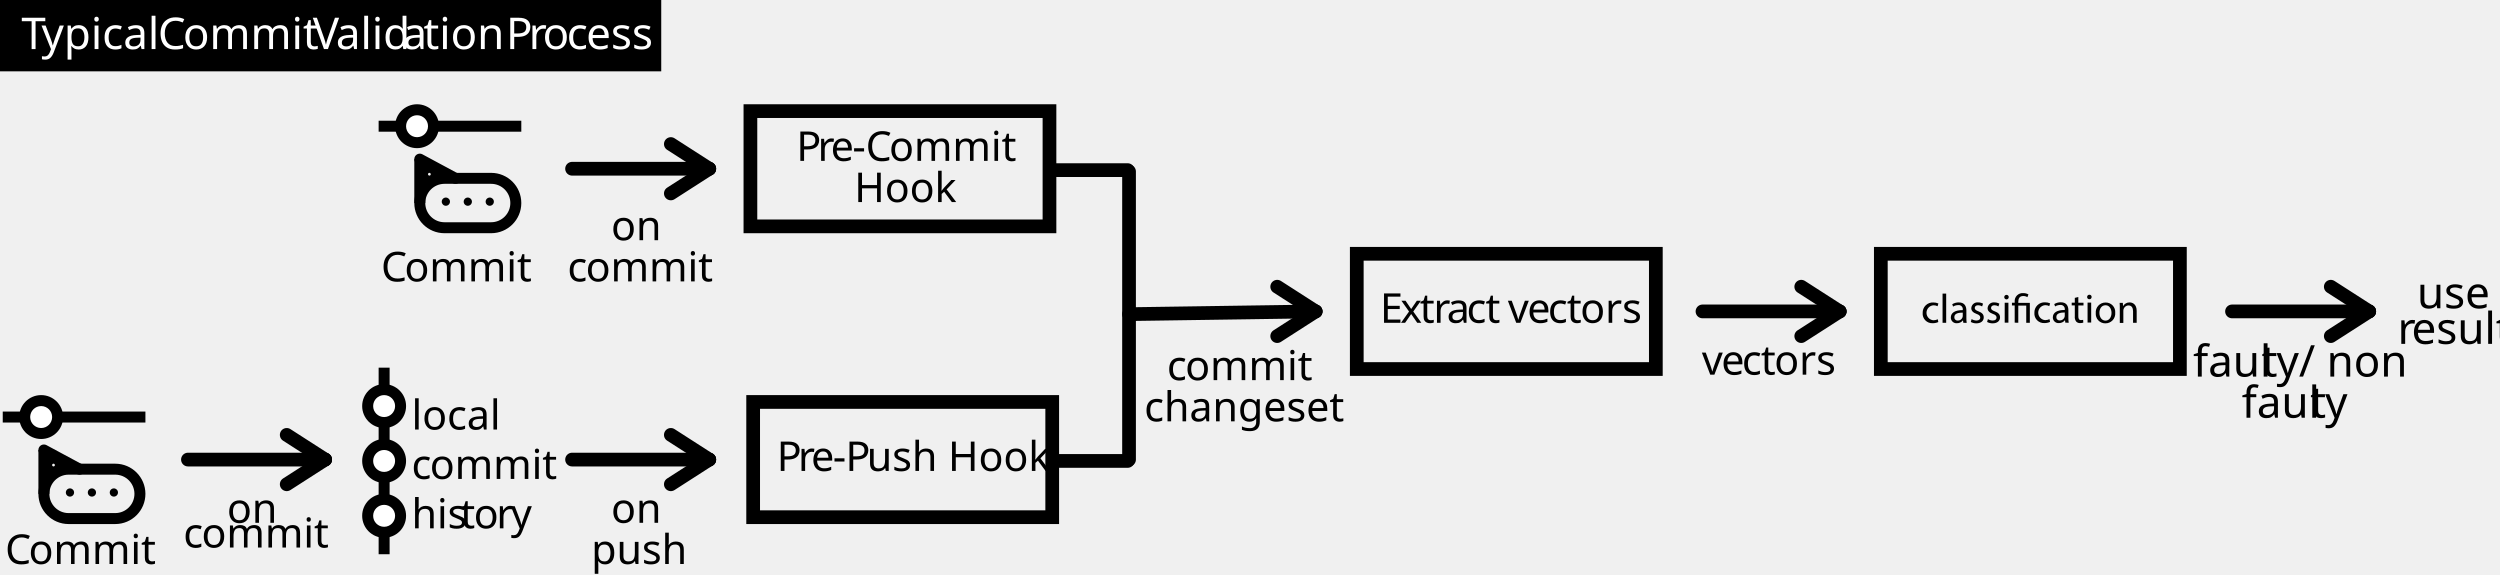
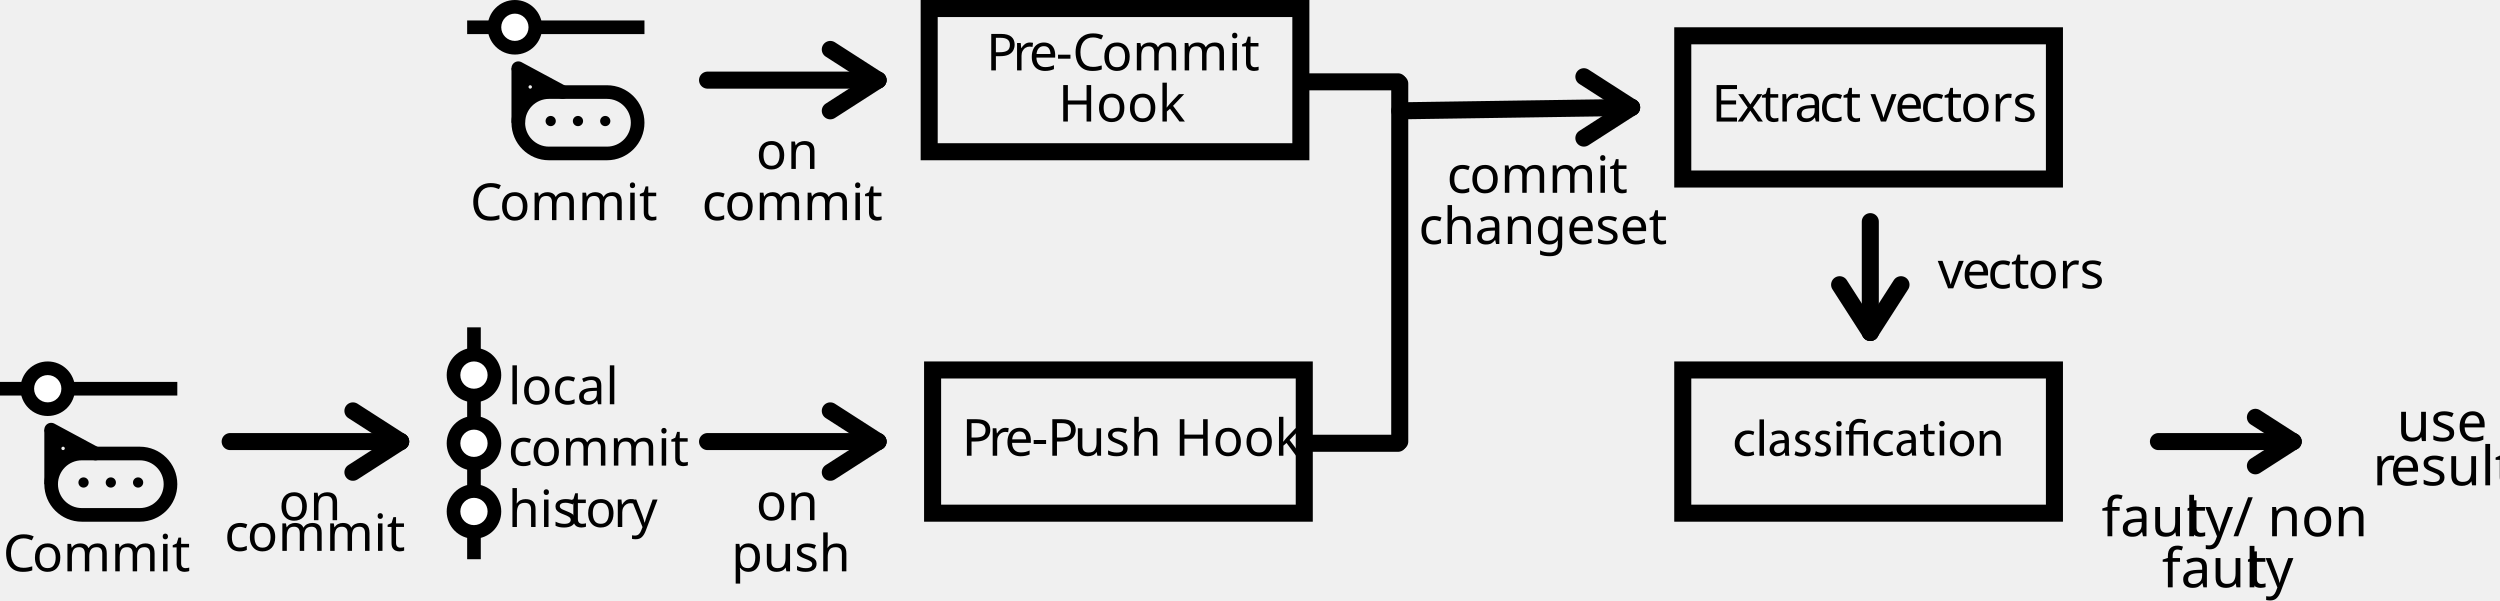
- <svg xmlns="http://www.w3.org/2000/svg" viewBox="0 0 911.17 209.3">
+ <svg xmlns="http://www.w3.org/2000/svg" viewBox="0 0 733.17 176.25">
  <defs>
-     <style>.cls-1,.cls-3,.cls-6{fill:none;stroke:#000;stroke-miterlimit:10;}.cls-1,.cls-3{stroke-width:4px;}.cls-2,.cls-28{fill:#fff;}.cls-3,.cls-6{stroke-linecap:round;}.cls-4{font-size:15px;}.cls-21,.cls-28,.cls-4{font-family:MyriadPro-Regular, Myriad Pro;}.cls-5{letter-spacing:-0.01em;}.cls-6{stroke-width:5px;}.cls-7{letter-spacing:-0.01em;}.cls-8{letter-spacing:-0.02em;}.cls-9{letter-spacing:-0.01em;}.cls-10{letter-spacing:0.03em;}.cls-11{letter-spacing:0.01em;}.cls-12{letter-spacing:-0.01em;}.cls-13{letter-spacing:0.01em;}.cls-14{letter-spacing:0em;}.cls-15{letter-spacing:0.01em;}.cls-16{letter-spacing:0em;}.cls-17{letter-spacing:-0.01em;}.cls-18{letter-spacing:-0.01em;}.cls-19{letter-spacing:0.01em;}.cls-20{letter-spacing:0em;}.cls-21,.cls-28{font-size:16px;}.cls-22{letter-spacing:0.01em;}.cls-23{letter-spacing:-0.01em;}.cls-24{letter-spacing:-0.01em;}.cls-25{letter-spacing:0.03em;}.cls-26{letter-spacing:-0.02em;}.cls-27{letter-spacing:0em;}.cls-29{letter-spacing:-0.04em;}.cls-30{letter-spacing:0em;}.cls-31{letter-spacing:-0.01em;}.cls-32{letter-spacing:-0.04em;}.cls-33{letter-spacing:-0.03em;}.cls-34{letter-spacing:0em;}.cls-35{letter-spacing:-0.01em;}.cls-36{letter-spacing:-0.01em;}.cls-37{letter-spacing:-0.01em;}.cls-38{letter-spacing:0em;}</style>
+     <style>.cls-1,.cls-3,.cls-6{fill:none;stroke:#000;stroke-miterlimit:10;}.cls-1,.cls-3{stroke-width:4px;}.cls-2{fill:#fff;}.cls-3,.cls-6{stroke-linecap:round;}.cls-4{font-size:15px;}.cls-21,.cls-4{font-family:MyriadPro-Regular, Myriad Pro;}.cls-5{letter-spacing:-0.01em;}.cls-6{stroke-width:5px;}.cls-7{letter-spacing:-0.01em;}.cls-8{letter-spacing:-0.02em;}.cls-9{letter-spacing:-0.01em;}.cls-10{letter-spacing:0.03em;}.cls-11{letter-spacing:0.01em;}.cls-12{letter-spacing:-0.01em;}.cls-13{letter-spacing:0.01em;}.cls-14{letter-spacing:0em;}.cls-15{letter-spacing:0.01em;}.cls-16{letter-spacing:0em;}.cls-17{letter-spacing:-0.01em;}.cls-18{letter-spacing:-0.01em;}.cls-19{letter-spacing:0.01em;}.cls-20{letter-spacing:0em;}.cls-21{font-size:16px;}.cls-22{letter-spacing:0.01em;}.cls-23{letter-spacing:-0.01em;}.cls-24{letter-spacing:-0.01em;}.cls-25{letter-spacing:0.03em;}.cls-26{letter-spacing:-0.02em;}.cls-27{letter-spacing:0em;}</style>
  </defs>
  <g id="Layer_2" data-name="Layer 2">
    <g id="Layer_2-2" data-name="Layer 2">
-       <line class="cls-1" x1="138" y1="46" x2="190" y2="46" />
-       <path class="cls-2" d="M152,52a6,6,0,1,1,6-6,6,6,0,0,1-6,6" />
-       <path d="M152,42a4,4,0,1,1-4,4,4,4,0,0,1,4-4m0-4a8,8,0,1,0,8,8,8,8,0,0,0-8-8" />
-       <path d="M179,67a7,7,0,0,1,0,14H162a7,7,0,0,1,0-14h17m0-4H162a11,11,0,0,0,0,22h17a11,11,0,0,0,0-22" />
-       <line class="cls-1" x1="153" y1="74" x2="153" y2="58" />
-       <line class="cls-3" x1="153" y1="58" x2="166" y2="65" />
-       <circle class="cls-1" cx="156.5" cy="63.5" r="1.5" />
-       <path d="M178.5,72a1.5,1.5,0,1,0,1.5,1.5,1.5,1.5,0,0,0-1.5-1.5" />
-       <path d="M170.5,72a1.5,1.5,0,1,0,1.5,1.5,1.5,1.5,0,0,0-1.5-1.5" />
-       <path d="M162.5,72a1.5,1.5,0,1,0,1.5,1.5,1.5,1.5,0,0,0-1.5-1.5" />
-       <text class="cls-4" transform="translate(138.87 102.55)">
+       <line class="cls-1" x1="137" y1="8" x2="189" y2="8" />
+       <path class="cls-2" d="M151,14a6,6,0,1,1,6-6,6,6,0,0,1-6,6" />
+       <path d="M151,4a4,4,0,1,1-4,4,4,4,0,0,1,4-4m0-4a8,8,0,1,0,8,8,8,8,0,0,0-8-8" />
+       <path d="M178,29a7,7,0,0,1,0,14H161a7,7,0,0,1,0-14h17m0-4H161a11,11,0,0,0,0,22h17a11,11,0,0,0,0-22" />
+       <line class="cls-1" x1="152" y1="36" x2="152" y2="20" />
+       <line class="cls-3" x1="152" y1="20" x2="165" y2="27" />
+       <circle class="cls-1" cx="155.5" cy="25.5" r="1.5" />
+       <path d="M177.5,34a1.5,1.5,0,1,0,1.5,1.5,1.5,1.5,0,0,0-1.5-1.5" />
+       <path d="M169.5,34a1.5,1.5,0,1,0,1.5,1.5,1.5,1.5,0,0,0-1.5-1.5" />
+       <path d="M161.5,34a1.5,1.5,0,1,0,1.5,1.5,1.5,1.5,0,0,0-1.5-1.5" />
+       <text class="cls-4" transform="translate(137.87 64.55)">
        <tspan class="cls-5">C</tspan>
        <tspan x="8.55" y="0">ommit</tspan>
      </text>
-       <path d="M380,80H276V43H380Zm5-42H271V85H385Z" />
-       <line class="cls-6" x1="258.5" y1="61.5" x2="208.5" y2="61.5" />
-       <line class="cls-6" x1="244.5" y1="52.5" x2="258.5" y2="61.5" />
-       <line class="cls-6" x1="244.5" y1="70.5" x2="258.5" y2="61.5" />
-       <text class="cls-4" transform="translate(222.72 87.55)">on </text>
-       <text class="cls-4" transform="translate(206.82 102.55)">
+       <path d="M379,42H275V5H379Zm5-42H270V47H384Z" />
+       <line class="cls-6" x1="257.5" y1="23.5" x2="207.5" y2="23.5" />
+       <line class="cls-6" x1="243.5" y1="14.5" x2="257.5" y2="23.5" />
+       <line class="cls-6" x1="243.5" y1="32.5" x2="257.5" y2="23.5" />
+       <text class="cls-4" transform="translate(221.72 49.55)">on </text>
+       <text class="cls-4" transform="translate(205.82 64.55)">
        <tspan class="cls-7">c</tspan>
        <tspan x="6.65" y="0">ommit</tspan>
      </text>
-       <text class="cls-4" transform="translate(290.25 58.64)">
+       <text class="cls-4" transform="translate(289.25 20.65)">
        <tspan class="cls-8">P</tspan>
        <tspan class="cls-9" x="7.74" y="0">r</tspan>
        <tspan class="cls-10" x="12.51" y="0">e</tspan>
        <tspan class="cls-11" x="20.44" y="0">-</tspan>
        <tspan class="cls-12" x="25.26" y="0">C</tspan>
        <tspan x="33.79" y="0">ommit </tspan>
      </text>
-       <text class="cls-4" transform="translate(311.36 73.64)">Hook</text>
-       <path d="M601,132H497V95H601Zm5-42H492v47H606Z" />
-       <line class="cls-6" x1="479.5" y1="113.5" x2="411.5" y2="114.5" />
-       <line class="cls-6" x1="465.5" y1="104.5" x2="479.5" y2="113.5" />
-       <line class="cls-6" x1="465.5" y1="122.5" x2="479.5" y2="113.5" />
-       <text class="cls-4" transform="translate(425.32 138.55)">
+       <text class="cls-4" transform="translate(310.36 35.65)">Hook</text>
+       <path d="M600,50H496V13H600Zm5-42H491V55H605Z" />
+       <line class="cls-6" x1="478.5" y1="31.5" x2="410.5" y2="32.5" />
+       <line class="cls-6" x1="464.5" y1="22.5" x2="478.5" y2="31.5" />
+       <line class="cls-6" x1="464.5" y1="40.5" x2="478.5" y2="31.5" />
+       <text class="cls-4" transform="translate(424.32 56.55)">
        <tspan class="cls-7">c</tspan>
        <tspan x="6.65" y="0">ommit </tspan>
      </text>
-       <text class="cls-4" transform="translate(417.04 153.55)">changeset</text>
-       <text class="cls-4" transform="translate(502.98 117.65)">E<tspan class="cls-13" x="7.38" y="0">x</tspan>
+       <text class="cls-4" transform="translate(416.04 71.55)">changeset</text>
+       <text class="cls-4" transform="translate(501.97 35.65)">E<tspan class="cls-13" x="7.38" y="0">x</tspan>
        <tspan x="14.5" y="0">t</tspan>
        <tspan class="cls-14" x="19.47" y="0">r</tspan>
        <tspan x="24.31" y="0">a</tspan>
        <tspan class="cls-15" x="31.54" y="0">c</tspan>
        <tspan class="cls-16" x="38.44" y="0">t </tspan>
        <tspan class="cls-17" x="46.59" y="0">v</tspan>
        <tspan class="cls-16" x="53.67" y="0">e</tspan>
        <tspan class="cls-13" x="61.18" y="0">c</tspan>
        <tspan class="cls-18" x="68.08" y="0">t</tspan>
        <tspan x="72.96" y="0">ors</tspan>
      </text>
-       <path d="M792,132H688V95H792Zm5-42H683v47H797Z" />
-       <line class="cls-6" x1="670.5" y1="113.5" x2="620.5" y2="113.5" />
-       <line class="cls-6" x1="656.5" y1="104.5" x2="670.5" y2="113.5" />
-       <line class="cls-6" x1="656.5" y1="122.5" x2="670.5" y2="113.5" />
-       <text class="cls-4" transform="translate(620.28 136.55)">
+       <path d="M600,148H496V111H600Zm5-42H491v47H605Z" />
+       <line class="cls-6" x1="548.5" y1="97.5" x2="548.5" y2="65" />
+       <line class="cls-6" x1="557.5" y1="83.5" x2="548.5" y2="97.5" />
+       <line class="cls-6" x1="539.5" y1="83.5" x2="548.5" y2="97.5" />
+       <text class="cls-4" transform="translate(568.27 84.55)">
        <tspan class="cls-9">v</tspan>
        <tspan x="7.08" y="0">e</tspan>
        <tspan class="cls-19" x="14.59" y="0">c</tspan>
        <tspan class="cls-7" x="21.5" y="0">t</tspan>
        <tspan class="cls-20" x="26.38" y="0">ors</tspan>
      </text>
-       <path d="M706.45,117.38a4.83,4.83,0,0,1-2.08.42,3.46,3.46,0,0,1-3.62-3.71,3.69,3.69,0,0,1,3.9-3.85,4.42,4.42,0,0,1,1.83.37l-.3,1a3.05,3.05,0,0,0-1.53-.34,2.74,2.74,0,0,0,0,5.46,3.84,3.84,0,0,0,1.62-.36ZM708,107h1.32v10.65H708Zm7.56,10.65-.11-.92h0a2.72,2.72,0,0,1-2.22,1.08,2.06,2.06,0,0,1-2.22-2.08c0-1.76,1.56-2.72,4.36-2.7v-.15a1.49,1.49,0,0,0-1.65-1.68,3.63,3.63,0,0,0-1.89.54l-.3-.87a4.51,4.51,0,0,1,2.39-.65c2.22,0,2.76,1.52,2.76,3v2.72a10.26,10.26,0,0,0,.12,1.74Zm-.2-3.71c-1.44,0-3.07.23-3.07,1.64a1.17,1.17,0,0,0,1.24,1.26,1.81,1.81,0,0,0,1.76-1.22,1.48,1.48,0,0,0,.07-.42Zm3.23,2.36a3.51,3.51,0,0,0,1.74.52c1,0,1.41-.48,1.41-1.08s-.38-1-1.35-1.33c-1.31-.47-1.92-1.19-1.92-2.06a2.23,2.23,0,0,1,2.5-2.13,3.64,3.64,0,0,1,1.79.45l-.33,1a2.85,2.85,0,0,0-1.49-.42c-.78,0-1.21.45-1.21,1s.43.87,1.38,1.23c1.26.48,1.9,1.11,1.9,2.19,0,1.28-1,2.18-2.71,2.18a4.13,4.13,0,0,1-2-.5Zm5.94,0a3.51,3.51,0,0,0,1.74.52c1,0,1.41-.48,1.41-1.08s-.38-1-1.35-1.33c-1.31-.47-1.92-1.19-1.92-2.06a2.23,2.23,0,0,1,2.5-2.13,3.64,3.64,0,0,1,1.79.45l-.33,1a2.85,2.85,0,0,0-1.49-.42c-.78,0-1.21.45-1.21,1s.43.87,1.38,1.23c1.26.48,1.9,1.11,1.9,2.19,0,1.28-1,2.18-2.71,2.18a4.13,4.13,0,0,1-2-.5Zm7.59-8a.82.82,0,0,1-1.64,0,.81.81,0,0,1,.83-.83A.79.79,0,0,1,732.12,108.35Zm-1.47,9.3v-7.26H732v7.26Zm3.64,0v-6.26h-1v-1h1V110a2.91,2.91,0,0,1,3.16-3.17,3.65,3.65,0,0,1,1.85.48l-.38,1a2.71,2.71,0,0,0-1.53-.42c-1.39,0-1.79,1-1.79,2.13v.36h4.21v7.26H738.5v-6.26h-2.9v6.26Zm12.88-.27a4.83,4.83,0,0,1-2.08.42,3.46,3.46,0,0,1-3.62-3.71,3.69,3.69,0,0,1,3.9-3.85,4.42,4.42,0,0,1,1.83.37l-.3,1a3.05,3.05,0,0,0-1.53-.34,2.74,2.74,0,0,0,0,5.46,3.84,3.84,0,0,0,1.62-.36Zm5.57.27-.11-.92h0a2.72,2.72,0,0,1-2.22,1.08,2.06,2.06,0,0,1-2.22-2.08c0-1.76,1.56-2.72,4.36-2.7v-.15a1.49,1.49,0,0,0-1.65-1.68,3.63,3.63,0,0,0-1.89.54l-.3-.87a4.51,4.51,0,0,1,2.39-.65c2.22,0,2.76,1.52,2.76,3v2.72a10.26,10.26,0,0,0,.12,1.74Zm-.2-3.71c-1.44,0-3.07.23-3.07,1.64a1.17,1.17,0,0,0,1.24,1.26,1.81,1.81,0,0,0,1.76-1.22,1.48,1.48,0,0,0,.07-.42Zm4.94-5.64v2.09h1.89v1h-1.89v3.92c0,.9.25,1.41,1,1.41a3.13,3.13,0,0,0,.76-.09l.06,1a3.32,3.32,0,0,1-1.17.18,1.82,1.82,0,0,1-1.42-.56,2.66,2.66,0,0,1-.51-1.89v-4h-1.13v-1h1.13v-1.74Zm4.84,0a.77.77,0,0,1-.84.81.78.78,0,0,1-.79-.81.8.8,0,0,1,.82-.83A.78.78,0,0,1,762.32,108.35Zm-1.47,9.3v-7.26h1.32v7.26ZM770.93,114a3.55,3.55,0,0,1-3.61,3.85,3.45,3.45,0,0,1-3.48-3.73,3.55,3.55,0,0,1,3.6-3.86A3.44,3.44,0,0,1,770.93,114Zm-5.76.07c0,1.59.92,2.79,2.21,2.79s2.2-1.18,2.2-2.82c0-1.23-.61-2.79-2.17-2.79S765.17,112.65,765.17,114Zm7.43-1.68c0-.75,0-1.36-.06-2h1.17l.07,1.2h0a2.67,2.67,0,0,1,2.4-1.37c1,0,2.57.6,2.57,3.09v4.34h-1.32v-4.19c0-1.17-.44-2.14-1.68-2.14a1.94,1.94,0,0,0-1.86,2v4.37H772.6Z" />
-       <line class="cls-6" x1="863.5" y1="113.5" x2="813.5" y2="113.5" />
-       <line class="cls-6" x1="849.5" y1="104.5" x2="863.5" y2="113.5" />
-       <line class="cls-6" x1="849.5" y1="122.5" x2="863.5" y2="113.5" />
-       <text class="cls-21" transform="translate(799.31 137.26)">faul<tspan class="cls-22" x="24.98" y="0">t</tspan>
+       <path d="M514.45,133.38a4.89,4.89,0,0,1-2.09.42,3.45,3.45,0,0,1-3.61-3.7,3.69,3.69,0,0,1,3.9-3.86,4.4,4.4,0,0,1,1.83.38l-.3,1a3.07,3.07,0,0,0-1.53-.35,2.74,2.74,0,0,0,0,5.46,3.81,3.81,0,0,0,1.62-.36ZM516,123h1.32v10.65H516Zm7.55,10.65-.1-.92h-.05a2.69,2.69,0,0,1-2.22,1.08,2.06,2.06,0,0,1-2.21-2.08c0-1.75,1.55-2.71,4.36-2.7v-.15a1.5,1.5,0,0,0-1.65-1.68,3.6,3.6,0,0,0-1.89.54l-.3-.87a4.5,4.5,0,0,1,2.38-.64c2.22,0,2.76,1.51,2.76,3v2.71a10.26,10.26,0,0,0,.12,1.74Zm-.19-3.7c-1.44,0-3.08.22-3.08,1.63a1.17,1.17,0,0,0,1.25,1.26,1.81,1.81,0,0,0,1.75-1.21,1.3,1.3,0,0,0,.08-.42Zm3.22,2.35a3.51,3.51,0,0,0,1.74.52c1,0,1.41-.48,1.41-1.08s-.37-1-1.35-1.33c-1.3-.46-1.92-1.18-1.92-2a2.24,2.24,0,0,1,2.51-2.13,3.6,3.6,0,0,1,1.78.45l-.33,1a2.81,2.81,0,0,0-1.48-.42c-.78,0-1.22.45-1.22,1s.44.87,1.38,1.23c1.26.48,1.91,1.11,1.91,2.19,0,1.27-1,2.17-2.72,2.17a4.15,4.15,0,0,1-2-.5Zm5.94,0a3.51,3.51,0,0,0,1.74.52c1,0,1.41-.48,1.41-1.08s-.37-1-1.35-1.33c-1.3-.46-1.92-1.18-1.92-2a2.24,2.24,0,0,1,2.51-2.13,3.6,3.6,0,0,1,1.78.45l-.33,1a2.81,2.81,0,0,0-1.48-.42c-.78,0-1.22.45-1.22,1s.44.87,1.38,1.23c1.26.48,1.91,1.11,1.91,2.19,0,1.27-1,2.17-2.72,2.17a4.15,4.15,0,0,1-2-.5Zm7.59-8a.77.77,0,0,1-.84.81.78.78,0,0,1-.79-.81.8.8,0,0,1,.82-.82A.78.78,0,0,1,540.11,124.35Zm-1.47,9.3v-7.26H540v7.26Zm3.65,0V127.4h-1v-1h1V126a2.9,2.9,0,0,1,3.16-3.16,3.65,3.65,0,0,1,1.85.48l-.38,1a2.79,2.79,0,0,0-1.53-.42c-1.39,0-1.8,1-1.8,2.13v.36h4.22v7.26H546.5V127.4h-2.91v6.25Zm12.88-.27a4.83,4.83,0,0,1-2.08.42,3.45,3.45,0,0,1-3.62-3.7,3.69,3.69,0,0,1,3.9-3.86,4.4,4.4,0,0,1,1.83.38l-.3,1a3,3,0,0,0-1.53-.35,2.74,2.74,0,0,0,0,5.46,3.84,3.84,0,0,0,1.62-.36Zm5.57.27-.11-.92h0a2.72,2.72,0,0,1-2.22,1.08,2.06,2.06,0,0,1-2.22-2.08c0-1.75,1.56-2.71,4.36-2.7v-.15a1.49,1.49,0,0,0-1.65-1.68,3.63,3.63,0,0,0-1.89.54l-.3-.87a4.51,4.51,0,0,1,2.39-.64c2.22,0,2.76,1.51,2.76,3v2.71a10.26,10.26,0,0,0,.12,1.74Zm-.2-3.7c-1.44,0-3.07.22-3.07,1.63a1.17,1.17,0,0,0,1.24,1.26,1.81,1.81,0,0,0,1.76-1.21,1.6,1.6,0,0,0,.07-.42Zm4.94-5.64v2.08h1.89v1h-1.89v3.91c0,.9.25,1.41,1,1.41a3.13,3.13,0,0,0,.76-.09l.06,1a3.32,3.32,0,0,1-1.17.18,1.82,1.82,0,0,1-1.42-.56,2.66,2.66,0,0,1-.51-1.89V127.4h-1.13v-1h1.13v-1.74Zm4.84,0a.77.77,0,0,1-.84.81.78.78,0,0,1-.79-.81.8.8,0,0,1,.82-.82A.78.78,0,0,1,570.32,124.35Zm-1.47,9.3v-7.26h1.32v7.26ZM578.93,130a3.55,3.55,0,0,1-3.61,3.85,3.45,3.45,0,0,1-3.48-3.73,3.54,3.54,0,0,1,3.6-3.85A3.43,3.43,0,0,1,578.93,130Zm-5.76.08c0,1.59.92,2.78,2.21,2.78s2.2-1.18,2.2-2.81c0-1.23-.61-2.79-2.17-2.79S573.17,128.66,573.17,130Zm7.43-1.68c0-.75,0-1.37-.06-2h1.17l.07,1.2h0a2.67,2.67,0,0,1,2.4-1.36c1,0,2.57.6,2.57,3.09v4.33h-1.32v-4.18c0-1.17-.44-2.15-1.68-2.15a1.88,1.88,0,0,0-1.77,1.35,1.93,1.93,0,0,0-.09.62v4.36H580.6Z" />
+       <line class="cls-6" x1="672.5" y1="129.5" x2="633" y2="129.5" />
+       <line class="cls-6" x1="661.44" y1="122.39" x2="672.5" y2="129.5" />
+       <line class="cls-6" x1="661.44" y1="136.61" x2="672.5" y2="129.5" />
+       <text class="cls-21" transform="translate(616.31 157.26)">faul<tspan class="cls-22" x="24.98" y="0">t</tspan>
        <tspan x="30.4" y="0">y/ non </tspan>
      </text>
-       <text class="cls-21" transform="translate(817.03 152.25)">faul<tspan class="cls-22" x="24.98" y="0">t</tspan>
+       <text class="cls-21" transform="translate(634.02 172.25)">faul<tspan class="cls-22" x="24.98" y="0">t</tspan>
        <tspan x="30.4" y="0">y</tspan>
      </text>
-       <text class="cls-21" transform="translate(880.91 112.35)">use</text>
-       <text class="cls-21" transform="translate(873.84 125.34)">
+       <text class="cls-21" transform="translate(702.91 129.35)">use</text>
+       <text class="cls-21" transform="translate(695.84 142.34)">
        <tspan class="cls-23">r</tspan>
        <tspan x="5.09" y="0">esult</tspan>
      </text>
-       <line class="cls-1" x1="1" y1="152" x2="53" y2="152" />
-       <path class="cls-2" d="M15,158a6,6,0,1,1,6-6,6,6,0,0,1-6,6" />
-       <path d="M15,148a4,4,0,1,1-4,4,4,4,0,0,1,4-4m0-4a8,8,0,1,0,8,8,8,8,0,0,0-8-8" />
-       <path d="M42,173a7,7,0,0,1,0,14H25a7,7,0,0,1,0-14H42m0-4H25a11,11,0,0,0,0,22H42a11,11,0,0,0,0-22" />
-       <line class="cls-1" x1="16" y1="180" x2="16" y2="164" />
-       <line class="cls-3" x1="16" y1="164" x2="29" y2="171" />
-       <circle class="cls-1" cx="19.5" cy="169.5" r="1.5" />
-       <path d="M41.5,178a1.5,1.5,0,1,0,1.5,1.5,1.5,1.5,0,0,0-1.5-1.5" />
-       <path d="M33.5,178a1.5,1.5,0,1,0,1.5,1.5,1.5,1.5,0,0,0-1.5-1.5" />
-       <path d="M25.5,178a1.5,1.5,0,1,0,1.5,1.5,1.5,1.5,0,0,0-1.5-1.5" />
-       <text class="cls-4" transform="translate(1.87 205.55)">
+       <line class="cls-1" y1="114" x2="52" y2="114" />
+       <path class="cls-2" d="M14,120a6,6,0,1,1,6-6,6,6,0,0,1-6,6" />
+       <path d="M14,110a4,4,0,1,1-4,4,4,4,0,0,1,4-4m0-4a8,8,0,1,0,8,8,8,8,0,0,0-8-8" />
+       <path d="M41,135a7,7,0,0,1,0,14H24a7,7,0,0,1,0-14H41m0-4H24a11,11,0,0,0,0,22H41a11,11,0,0,0,0-22" />
+       <line class="cls-1" x1="15" y1="142" x2="15" y2="126" />
+       <line class="cls-3" x1="15" y1="126" x2="28" y2="133" />
+       <circle class="cls-1" cx="18.5" cy="131.5" r="1.5" />
+       <path d="M40.5,140a1.5,1.5,0,1,0,1.5,1.5,1.5,1.5,0,0,0-1.5-1.5" />
+       <path d="M32.5,140a1.5,1.5,0,1,0,1.5,1.5,1.5,1.5,0,0,0-1.5-1.5" />
+       <path d="M24.5,140a1.5,1.5,0,1,0,1.5,1.5,1.5,1.5,0,0,0-1.5-1.5" />
+       <text class="cls-4" transform="translate(0.87 167.55)">
        <tspan class="cls-5">C</tspan>
        <tspan x="8.55" y="0">ommit</tspan>
      </text>
-       <line class="cls-6" x1="118.5" y1="167.5" x2="68.5" y2="167.5" />
-       <line class="cls-6" x1="104.5" y1="158.5" x2="118.5" y2="167.5" />
-       <line class="cls-6" x1="104.5" y1="176.5" x2="118.5" y2="167.5" />
-       <text class="cls-4" transform="translate(82.72 190.55)">on </text>
-       <text class="cls-4" transform="translate(66.82 199.55)">
+       <line class="cls-6" x1="117.5" y1="129.5" x2="67.5" y2="129.5" />
+       <line class="cls-6" x1="103.5" y1="120.5" x2="117.5" y2="129.5" />
+       <line class="cls-6" x1="103.5" y1="138.5" x2="117.5" y2="129.5" />
+       <text class="cls-4" transform="translate(81.72 152.55)">on </text>
+       <text class="cls-4" transform="translate(65.82 161.55)">
        <tspan class="cls-24">c</tspan>
        <tspan x="6.63" y="0">ommit</tspan>
      </text>
-       <line class="cls-1" x1="140" y1="134" x2="140" y2="202" />
-       <path class="cls-2" d="M140,154a6,6,0,1,1,6-6,6,6,0,0,1-6,6" />
-       <path d="M140,144a4,4,0,1,1-4,4,4,4,0,0,1,4-4m0-4a8,8,0,1,0,8,8,8,8,0,0,0-8-8" />
-       <path class="cls-2" d="M140,174a6,6,0,1,1,6-6,6,6,0,0,1-6,6" />
-       <path d="M140,164a4,4,0,1,1-4,4,4,4,0,0,1,4-4m0-4a8,8,0,1,0,8,8,8,8,0,0,0-8-8" />
-       <path class="cls-2" d="M140,194a6,6,0,1,1,6-6,6,6,0,0,1-6,6" />
-       <path d="M140,184a4,4,0,1,1-4,4,4,4,0,0,1,4-4m0-4a8,8,0,1,0,8,8,8,8,0,0,0-8-8" />
-       <text class="cls-4" transform="translate(150 156.55)">local</text>
-       <text class="cls-4" transform="translate(150 174.55)">
+       <line class="cls-1" x1="139" y1="96" x2="139" y2="164" />
+       <path class="cls-2" d="M139,116a6,6,0,1,1,6-6,6,6,0,0,1-6,6" />
+       <path d="M139,106a4,4,0,1,1-4,4,4,4,0,0,1,4-4m0-4a8,8,0,1,0,8,8,8,8,0,0,0-8-8" />
+       <path class="cls-2" d="M139,136a6,6,0,1,1,6-6,6,6,0,0,1-6,6" />
+       <path d="M139,126a4,4,0,1,1-4,4,4,4,0,0,1,4-4m0-4a8,8,0,1,0,8,8,8,8,0,0,0-8-8" />
+       <path class="cls-2" d="M139,156a6,6,0,1,1,6-6,6,6,0,0,1-6,6" />
+       <path d="M139,146a4,4,0,1,1-4,4,4,4,0,0,1,4-4m0-4a8,8,0,1,0,8,8,8,8,0,0,0-8-8" />
+       <text class="cls-4" transform="translate(149 118.55)">local</text>
+       <text class="cls-4" transform="translate(149 136.55)">
        <tspan class="cls-7">c</tspan>
        <tspan x="6.65" y="0">ommit</tspan>
      </text>
-       <text class="cls-4" transform="translate(150 192.55)">his<tspan class="cls-7" x="17.77" y="0">t</tspan>
+       <text class="cls-4" transform="translate(149 154.55)">his<tspan class="cls-7" x="17.77" y="0">t</tspan>
        <tspan x="22.66" y="0">o</tspan>
        <tspan class="cls-25" x="30.9" y="0">r</tspan>
        <tspan x="36.18" y="0">y</tspan>
      </text>
-       <line class="cls-6" x1="258.5" y1="167.5" x2="208.5" y2="167.5" />
-       <line class="cls-6" x1="244.5" y1="158.5" x2="258.5" y2="167.5" />
-       <line class="cls-6" x1="244.5" y1="176.5" x2="258.5" y2="167.5" />
-       <text class="cls-4" transform="translate(222.72 190.55)">on</text>
-       <text class="cls-4" transform="translate(215.48 205.55)">push</text>
-       <path d="M381,186H277V149H381Zm5-42H272v47H386Z" />
-       <text class="cls-4" transform="translate(283.11 171.65)">
+       <line class="cls-6" x1="257.5" y1="129.5" x2="207.5" y2="129.5" />
+       <line class="cls-6" x1="243.5" y1="120.5" x2="257.5" y2="129.5" />
+       <line class="cls-6" x1="243.5" y1="138.5" x2="257.5" y2="129.5" />
+       <text class="cls-4" transform="translate(221.72 152.55)">on</text>
+       <text class="cls-4" transform="translate(214.47 167.55)">push</text>
+       <path d="M380,148H276V111H380Zm5-42H271v47H385Z" />
+       <text class="cls-4" transform="translate(282.11 133.65)">
        <tspan class="cls-8">P</tspan>
        <tspan class="cls-9" x="7.74" y="0">r</tspan>
        <tspan class="cls-10" x="12.51" y="0">e</tspan>
        <tspan x="20.44" y="0">-</tspan>
        <tspan class="cls-26" x="25.05" y="0">P</tspan>
        <tspan class="cls-27" x="32.8" y="0">ush Hook</tspan>
      </text>
-       <line class="cls-6" x1="385" y1="62" x2="411" y2="62" />
-       <line class="cls-6" x1="386" y1="168" x2="411" y2="168" />
-       <line class="cls-6" x1="411.5" y1="62.5" x2="411.5" y2="167.5" />
-       <rect width="241" height="26" />
-       <text class="cls-28" transform="translate(7.79 17.89)">
-         <tspan class="cls-29">T</tspan>
-         <tspan class="cls-30" x="7.33" y="0">ypical </tspan>
-         <tspan class="cls-31" x="49.76" y="0">C</tspan>
-         <tspan x="58.88" y="0">ommit</tspan>
-         <tspan class="cls-32" x="103.39" y="0"> </tspan>
-         <tspan class="cls-33" x="106.21" y="0">V</tspan>
-         <tspan x="114.62" y="0">alid</tspan>
-         <tspan class="cls-34" x="138.88" y="0">a</tspan>
-         <tspan x="146.54" y="0">tion </tspan>
-         <tspan class="cls-35" x="176.64" y="0">P</tspan>
-         <tspan class="cls-36" x="184.91" y="0">r</tspan>
-         <tspan x="189.98" y="0">o</tspan>
-         <tspan class="cls-37" x="198.77" y="0">c</tspan>
-         <tspan class="cls-38" x="205.85" y="0">ess</tspan>
-       </text>
+       <line class="cls-6" x1="384" y1="24" x2="410" y2="24" />
+       <line class="cls-6" x1="385" y1="130" x2="410" y2="130" />
+       <line class="cls-6" x1="410.5" y1="24.5" x2="410.5" y2="129.5" />
    </g>
  </g>
</svg>
